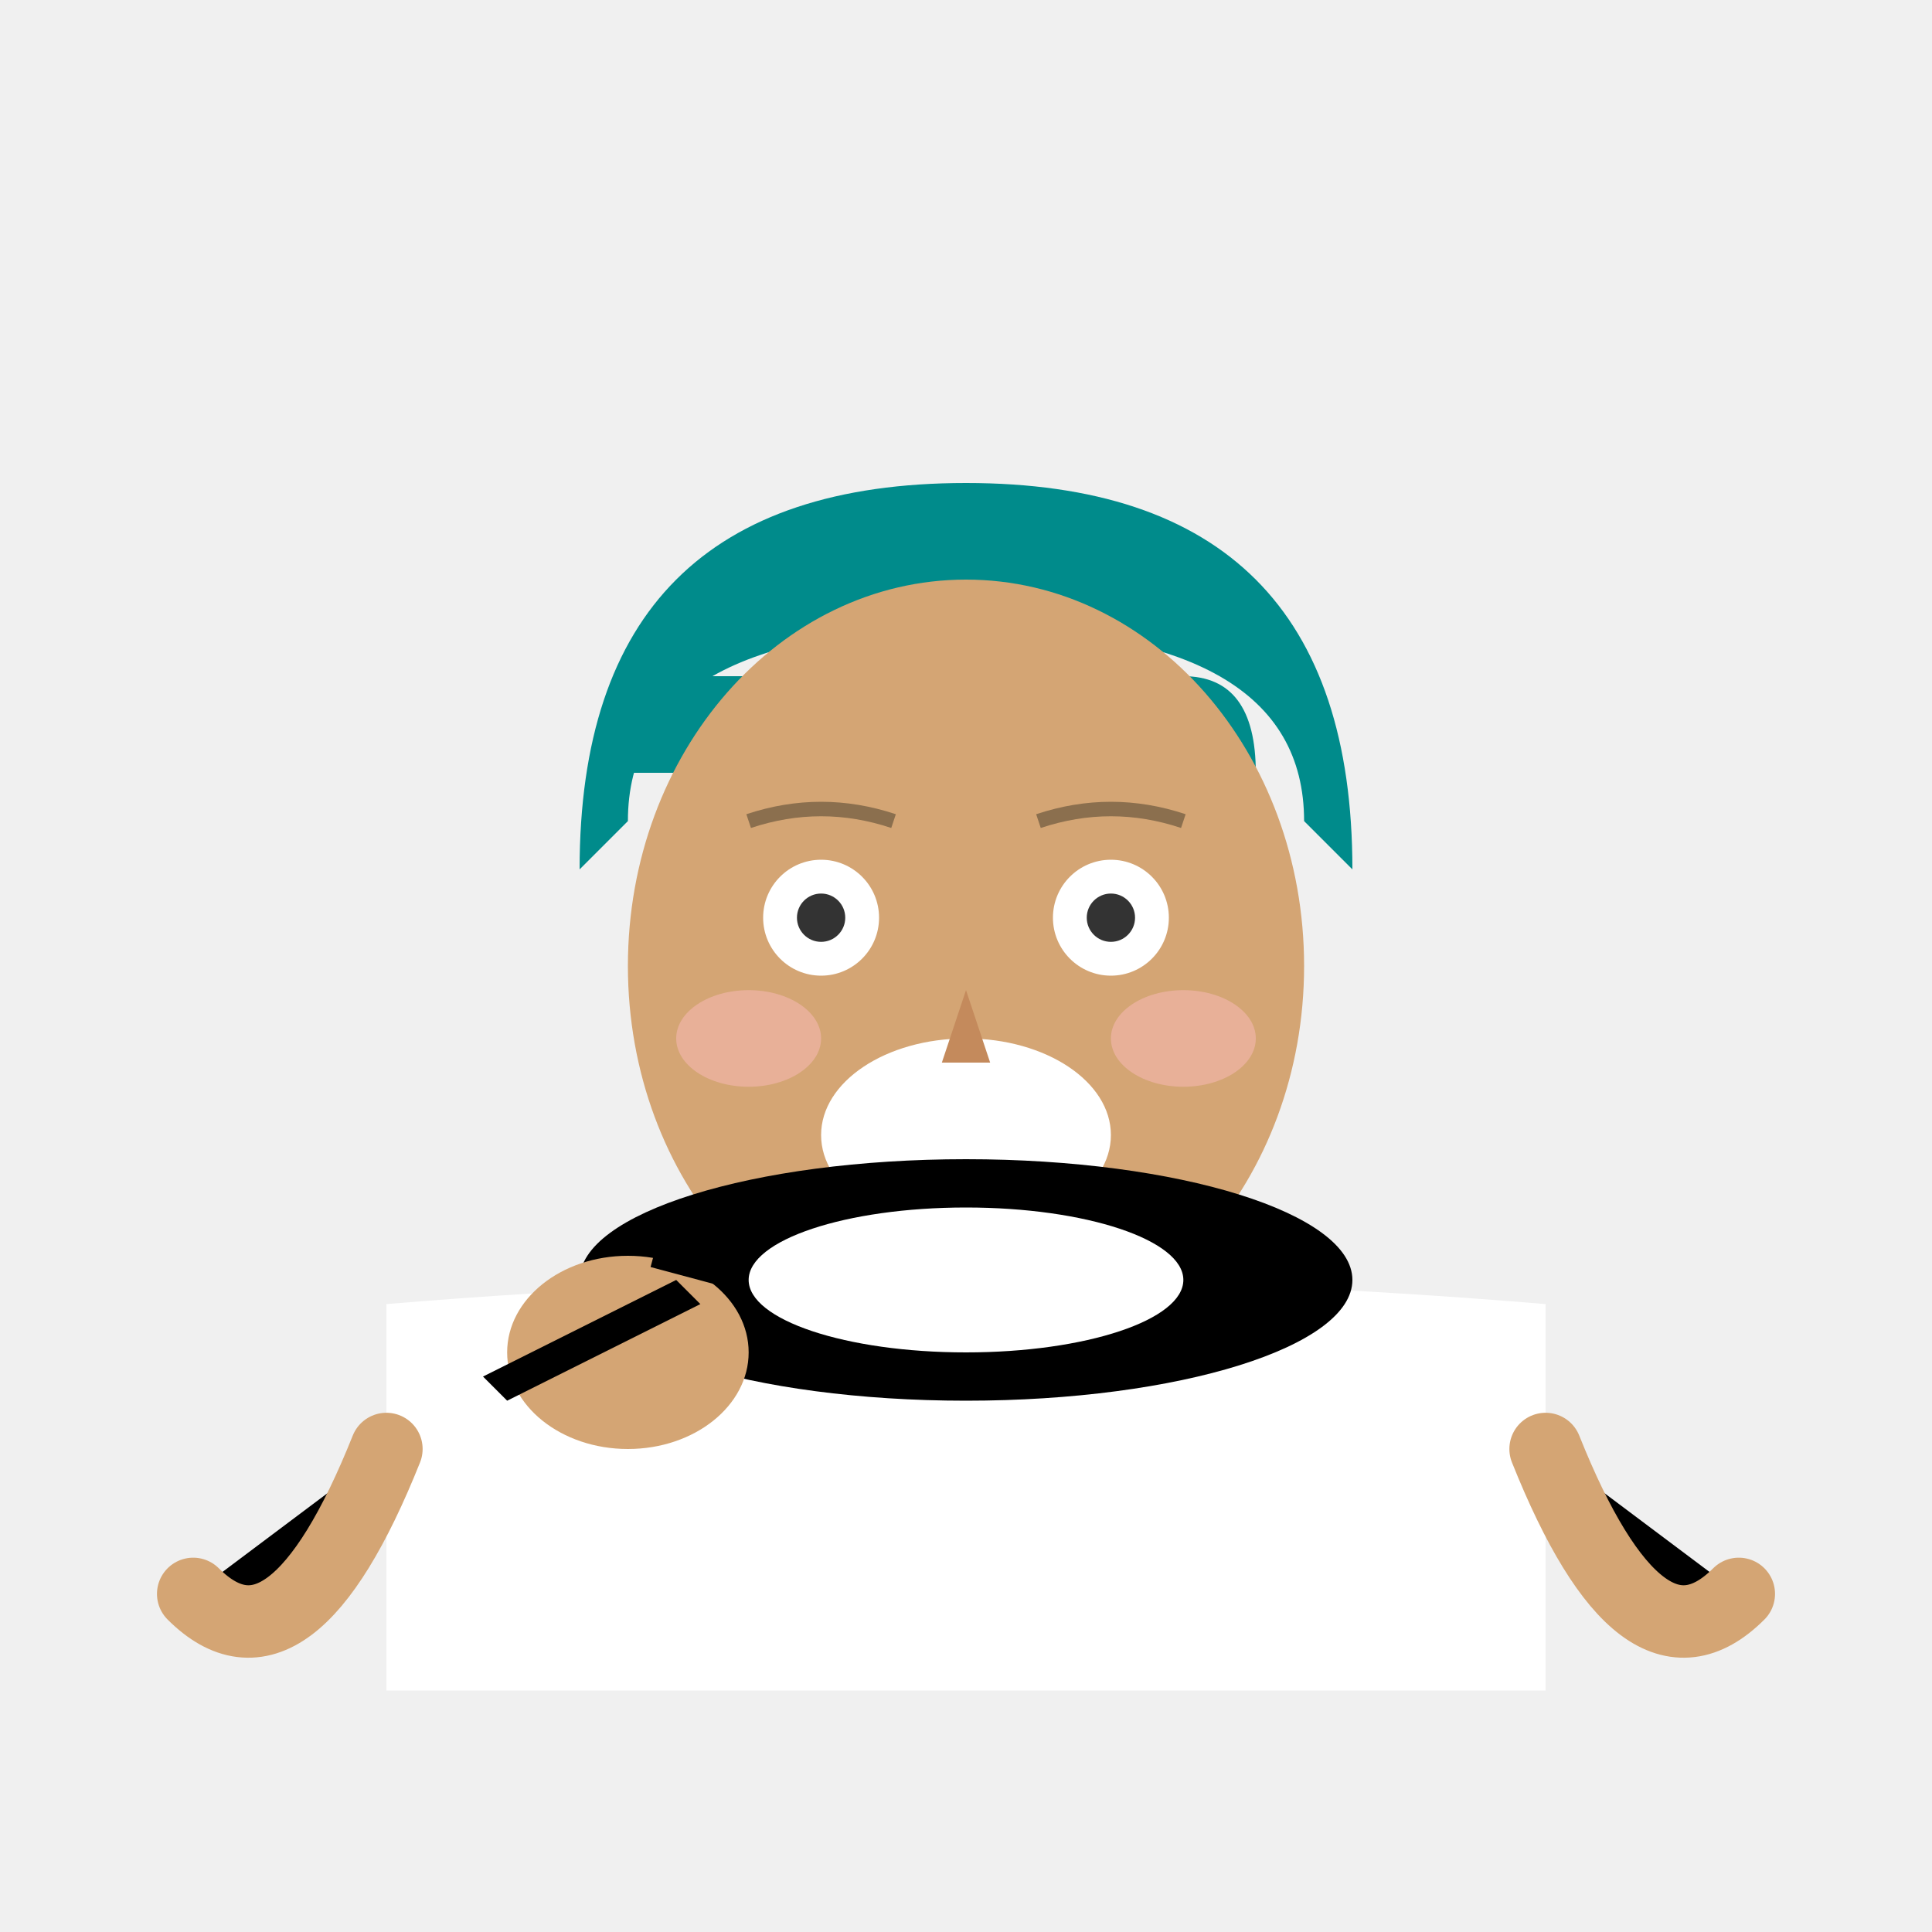
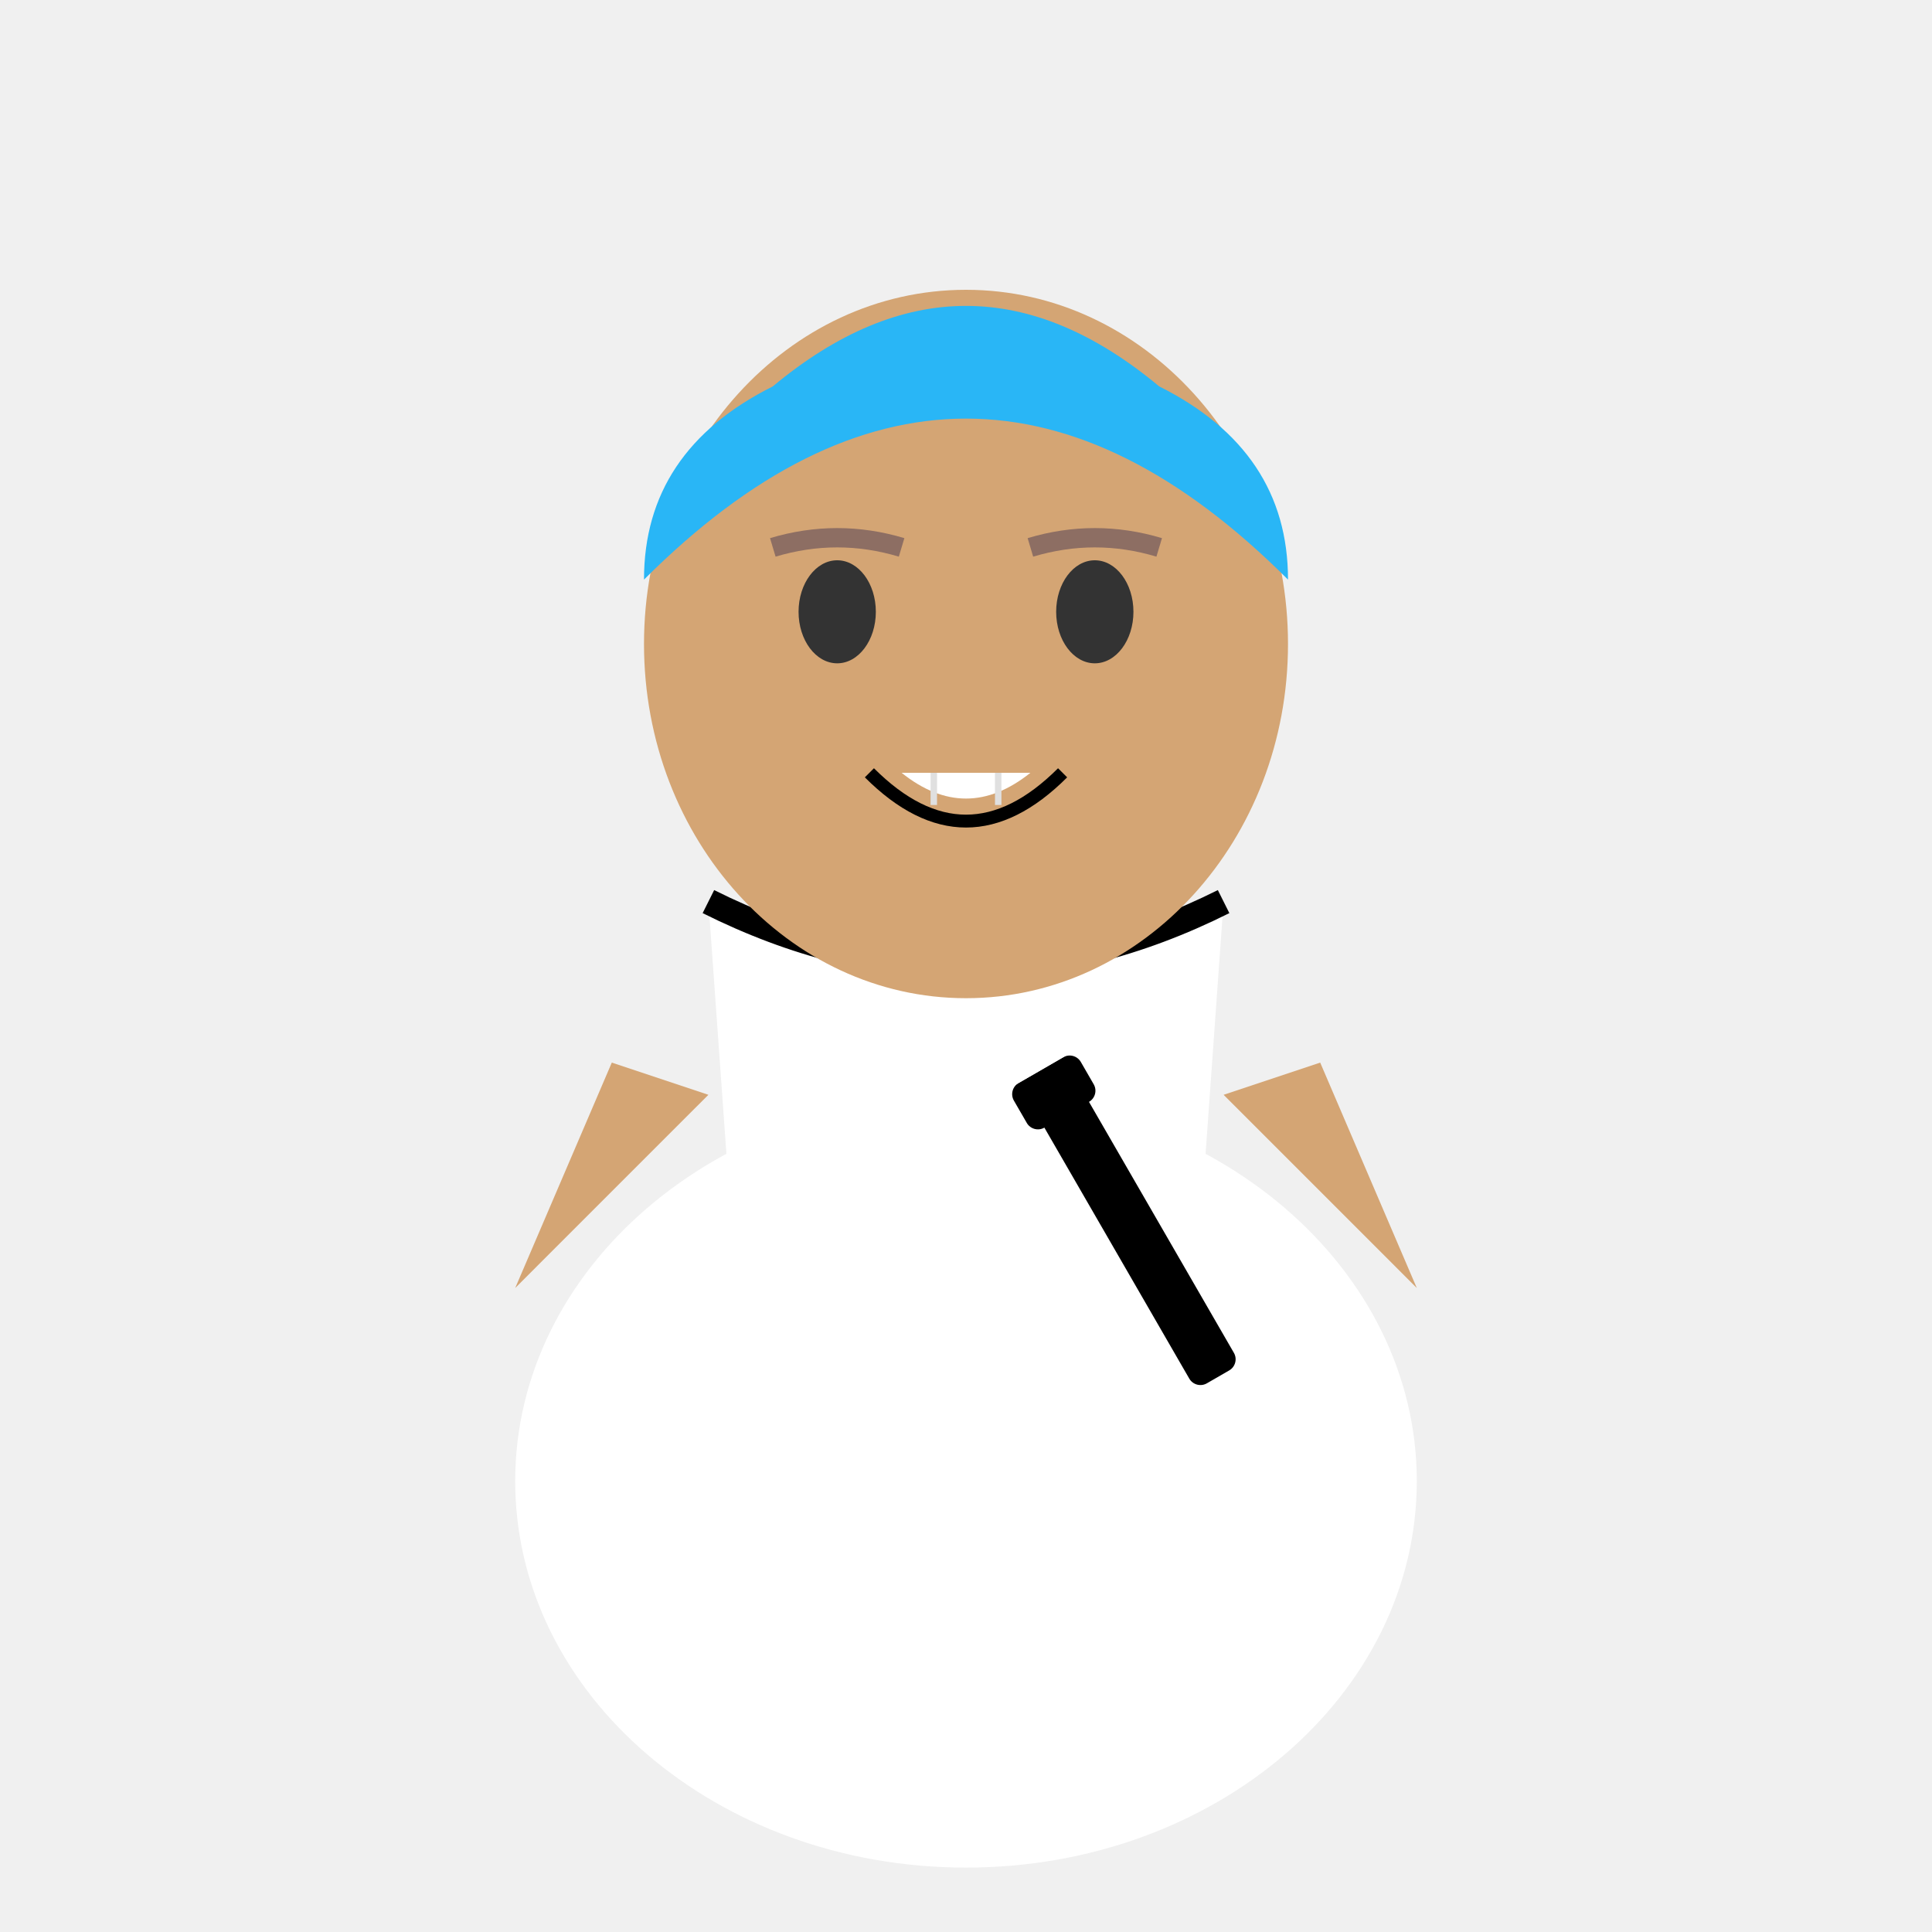
- <svg xmlns="http://www.w3.org/2000/svg" viewBox="0 0 400 400">
-   <g id="person">
-     <g id="hair">
-       <path d="M 120 180 Q 120 100 200 100 Q 280 100 280 180 L 270 170 Q 270 130 200 130 Q 130 130 130 170 Z" fill="#008B8B" />
-       <path d="M 125 160 Q 125 140 140 140 L 155 140 L 155 160 Z" fill="#008B8B" />
-       <path d="M 260 160 Q 260 140 245 140 L 230 140 L 230 160 Z" fill="#008B8B" />
-     </g>
-     <g id="face">
-       <ellipse cx="200" cy="200" rx="70" ry="80" fill="#D4A574" />
-     </g>
-     <g id="eyes">
-       <circle cx="170" cy="190" r="12" fill="#FFFFFF" />
-       <circle cx="230" cy="190" r="12" fill="#FFFFFF" />
-       <circle cx="170" cy="190" r="5" fill="#333333" />
-       <circle cx="230" cy="190" r="5" fill="#333333" />
-     </g>
-     <g id="eyebrows">
-       <path d="M 155 170 Q 170 165 185 170" stroke="#8B6F4E" stroke-width="3" fill="none" />
-       <path d="M 215 170 Q 230 165 245 170" stroke="#8B6F4E" stroke-width="3" fill="none" />
-     </g>
-     <g id="cheeks">
-       <ellipse cx="155" cy="215" rx="15" ry="10" fill="#F5B7B1" opacity="0.6" />
-       <ellipse cx="245" cy="215" rx="15" ry="10" fill="#F5B7B1" opacity="0.6" />
-     </g>
-     <g id="mouth">
-       <ellipse cx="200" cy="235" rx="30" ry="20" fill="#FFFFFF" />
-       <path d="M 180 225 Q 200 225 220 225 L 215 240 Q 200 240 185 240 Z" fill="#FFFFFF" />
-       <path d="M 185 245 Q 200 245 215 245 L 215 255 Q 200 255 185 255 Z" fill="#FFFFFF" />
-     </g>
-     <g id="nose">
-       <path d="M 200 205 L 195 220 L 205 220 Z" fill="#C48A5C" />
-     </g>
-     <g id="sweater">
-       <path d="M 80 350 L 80 270 Q 200 260 320 270 L 320 350 Z" fill="#FFFFFF" />
-       <path d="M 120 270 Q 200 250 280 270 L 280 290 Q 200 280 120 290 Z" fill="#FFFFFF" />
-     </g>
-     <g id="neck-stripe">
-       <ellipse cx="200" cy="265" rx="80" ry="25" fill="#000000" />
-       <ellipse cx="200" cy="265" rx="45" ry="15" fill="#FFFFFF" />
-     </g>
-     <g id="arms">
-       <path d="M 80 300 Q 60 350 40 330" stroke="#D4A574" stroke-width="15" stroke-linecap="round" />
-       <path d="M 320 300 Q 340 350 360 330" stroke="#D4A574" stroke-width="15" stroke-linecap="round" />
-     </g>
-     <g id="hand">
-       <ellipse cx="130" cy="280" rx="25" ry="20" fill="#D4A574" />
-     </g>
-     <g id="toothbrush">
-       <path d="M 100 285 L 140 265 L 145 270 L 105 290 Z" fill="#000000" />
-       <rect x="135" y="260" width="20" height="5" fill="#000000" transform="rotate(15 145 262.5)" />
-     </g>
+ <svg xmlns="http://www.w3.org/2000/svg" width="300" height="300" viewBox="0 0 300 300">
+   <g id="body" fill="#ffffff">
+     <ellipse cx="150" cy="230" rx="70" ry="60" fill="#ffffff" />
+     <path d="M110 140 Q150 160 190 140 L185 210 L115 210 Z" fill="#ffffff" />
+     <path d="M110 140 Q150 160 190 140" stroke="#000000" stroke-width="4" fill="none" />
+   </g>
+   <g id="head">
+     <ellipse cx="150" cy="100" rx="50" ry="55" fill="#d4a574" />
+     <path d="M100 90 Q150 40 200 90 Q200 70 180 60 Q150 35 120 60 Q100 70 100 90 Z" fill="#29b6f6" />
+     <ellipse cx="130" cy="95" rx="6" ry="8" fill="#333333" />
+     <ellipse cx="170" cy="95" rx="6" ry="8" fill="#333333" />
+     <path d="M120 85 Q130 82 140 85" stroke="#8d6e63" stroke-width="3" fill="none" />
+     <path d="M160 85 Q170 82 180 85" stroke="#8d6e63" stroke-width="3" fill="none" />
+     <path d="M135 120 Q150 135 165 120" stroke="#000000" stroke-width="2" fill="none" />
+     <path d="M140 120 Q150 128 160 120" fill="#ffffff" />
+     <line x1="145" y1="120" x2="145" y2="125" stroke="#e0e0e0" stroke-width="1" />
+     <line x1="155" y1="120" x2="155" y2="125" stroke="#e0e0e0" stroke-width="1" />
+   </g>
+   <g id="arms">
+     <path d="M80 200 L100 180 L110 170 L95 165 Z" fill="#d4a574" />
+     <path d="M220 200 L200 180 L190 170 L205 165 Z" fill="#d4a574" />
+   </g>
+   <g id="toothbrush" transform="rotate(-30 165 170)">
+     <rect x="160" y="170" width="8" height="50" rx="2" fill="#000000" />
+     <rect x="158" y="165" width="12" height="8" rx="2" fill="#000000" />
+     <path d="M158 165 L170 165 L170 162 L158 162 Z" fill="#ffffff" />
  </g>
</svg>
